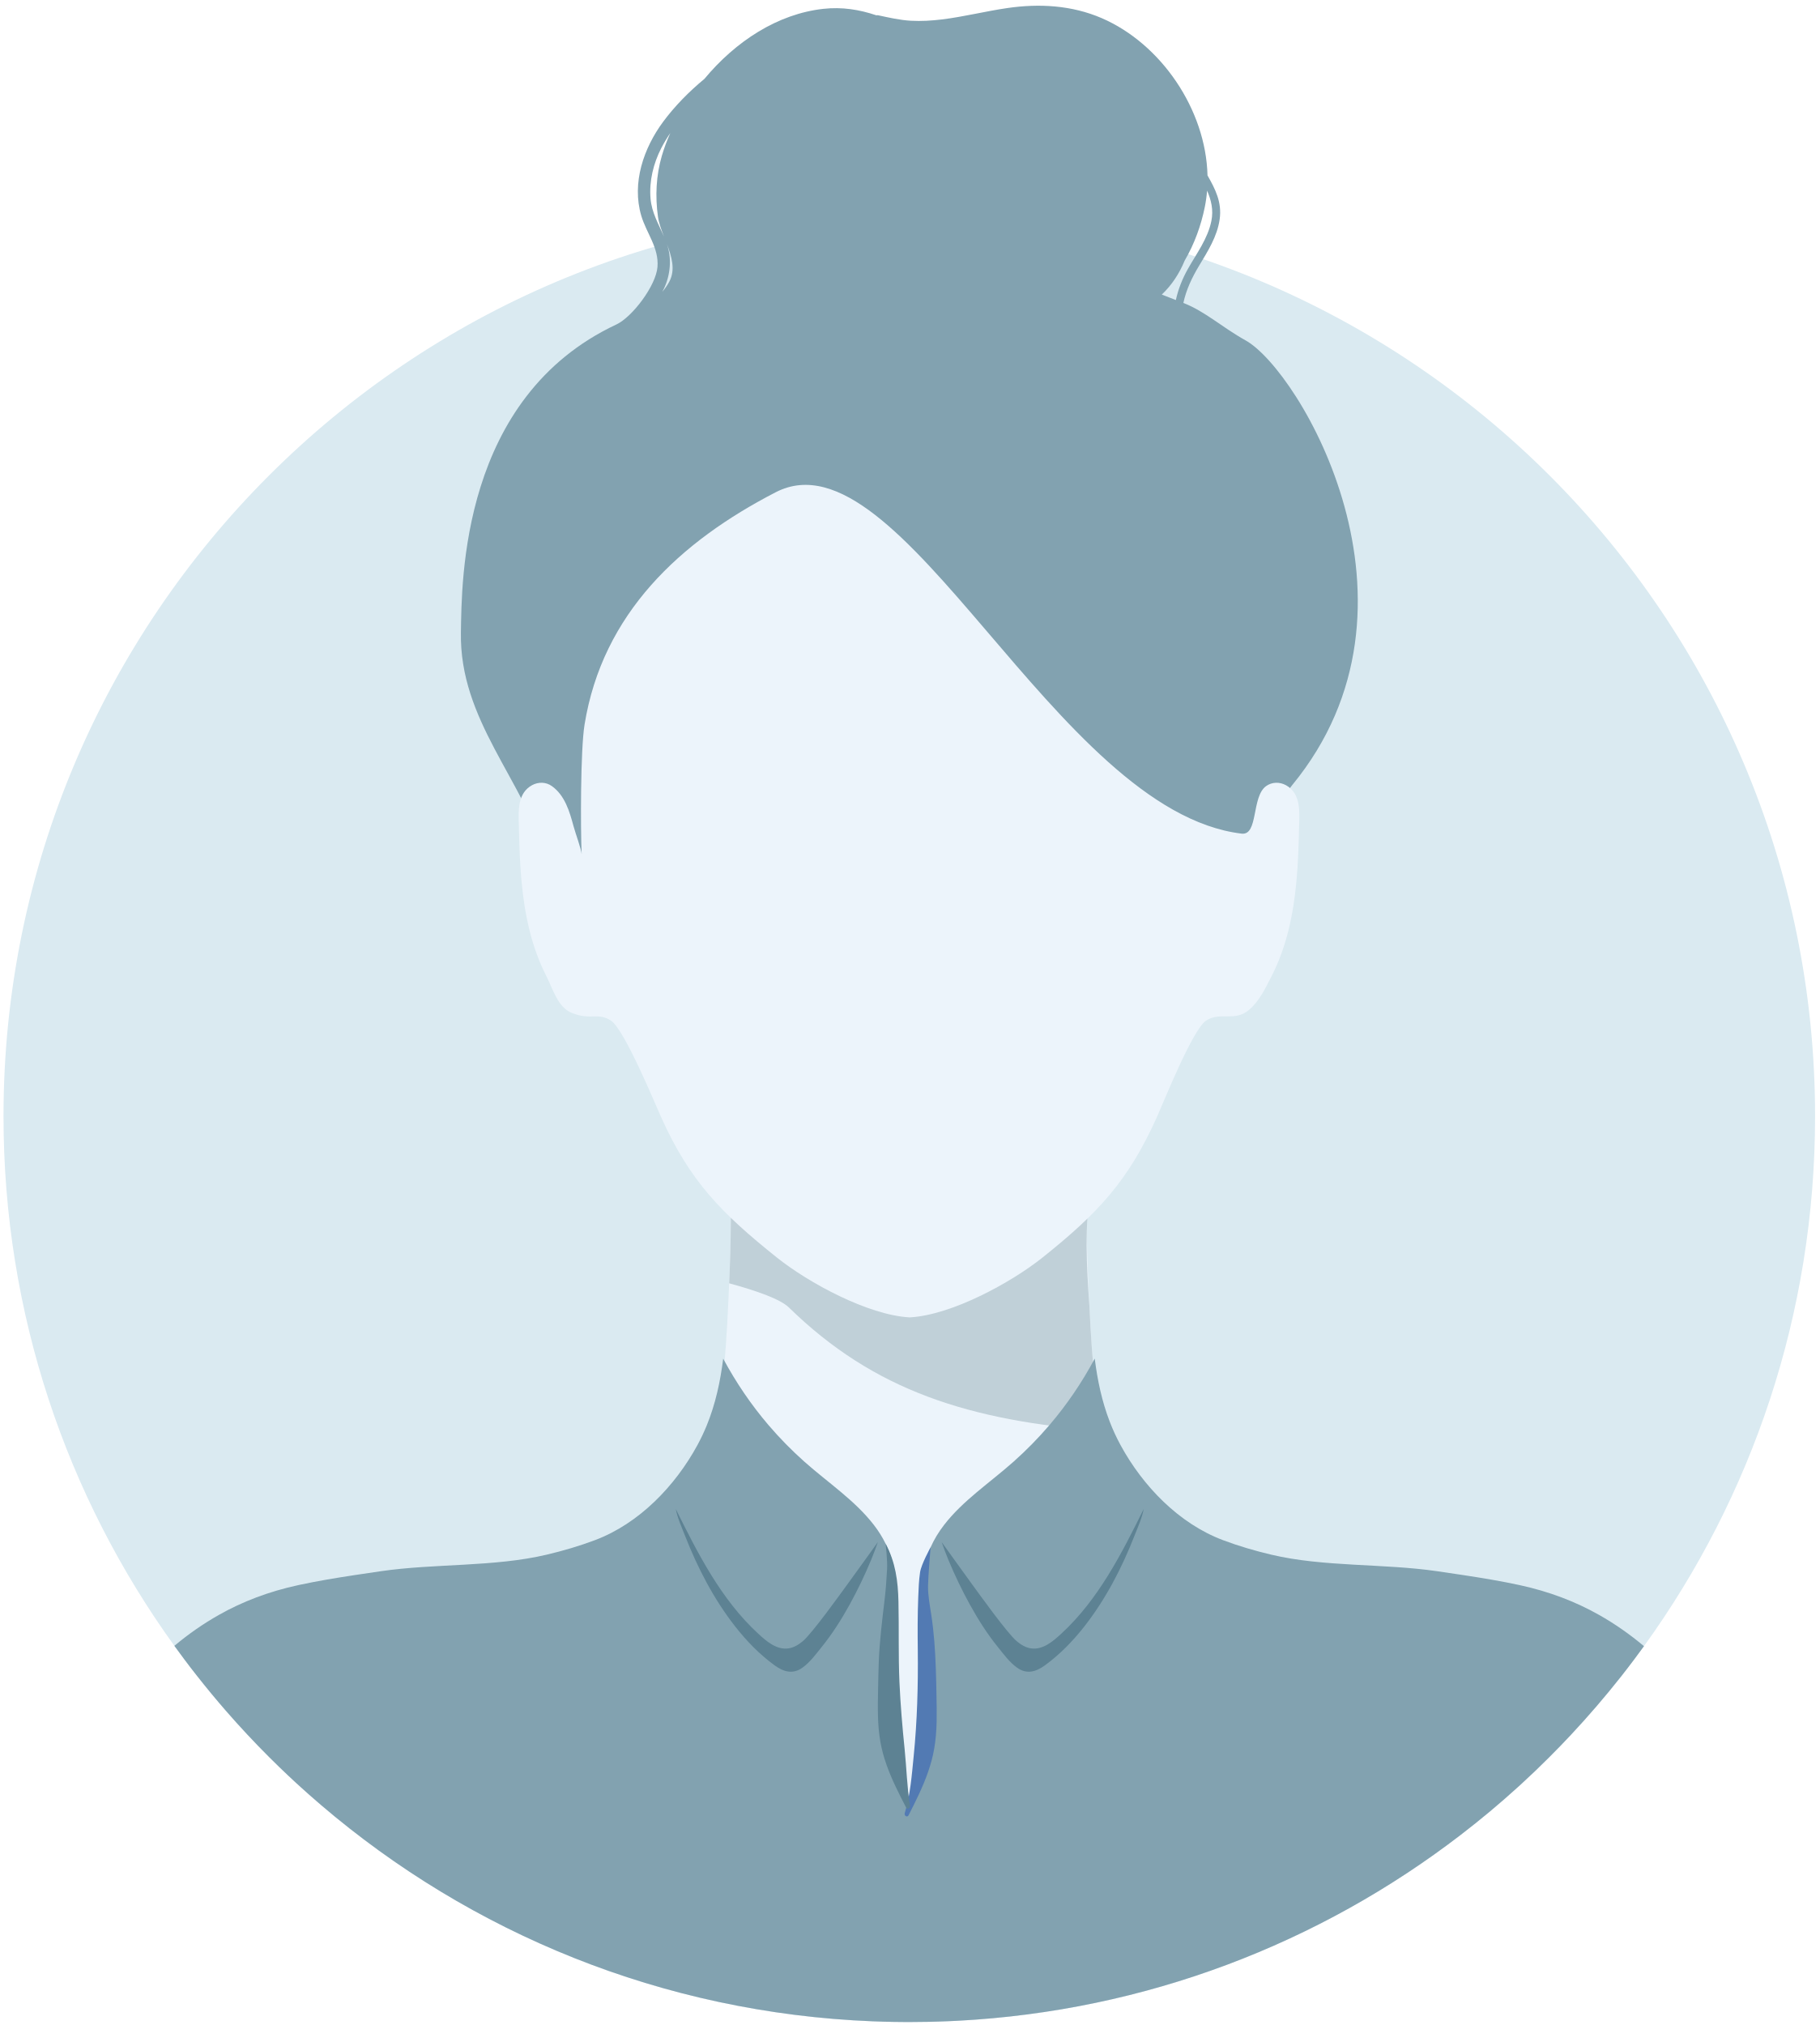
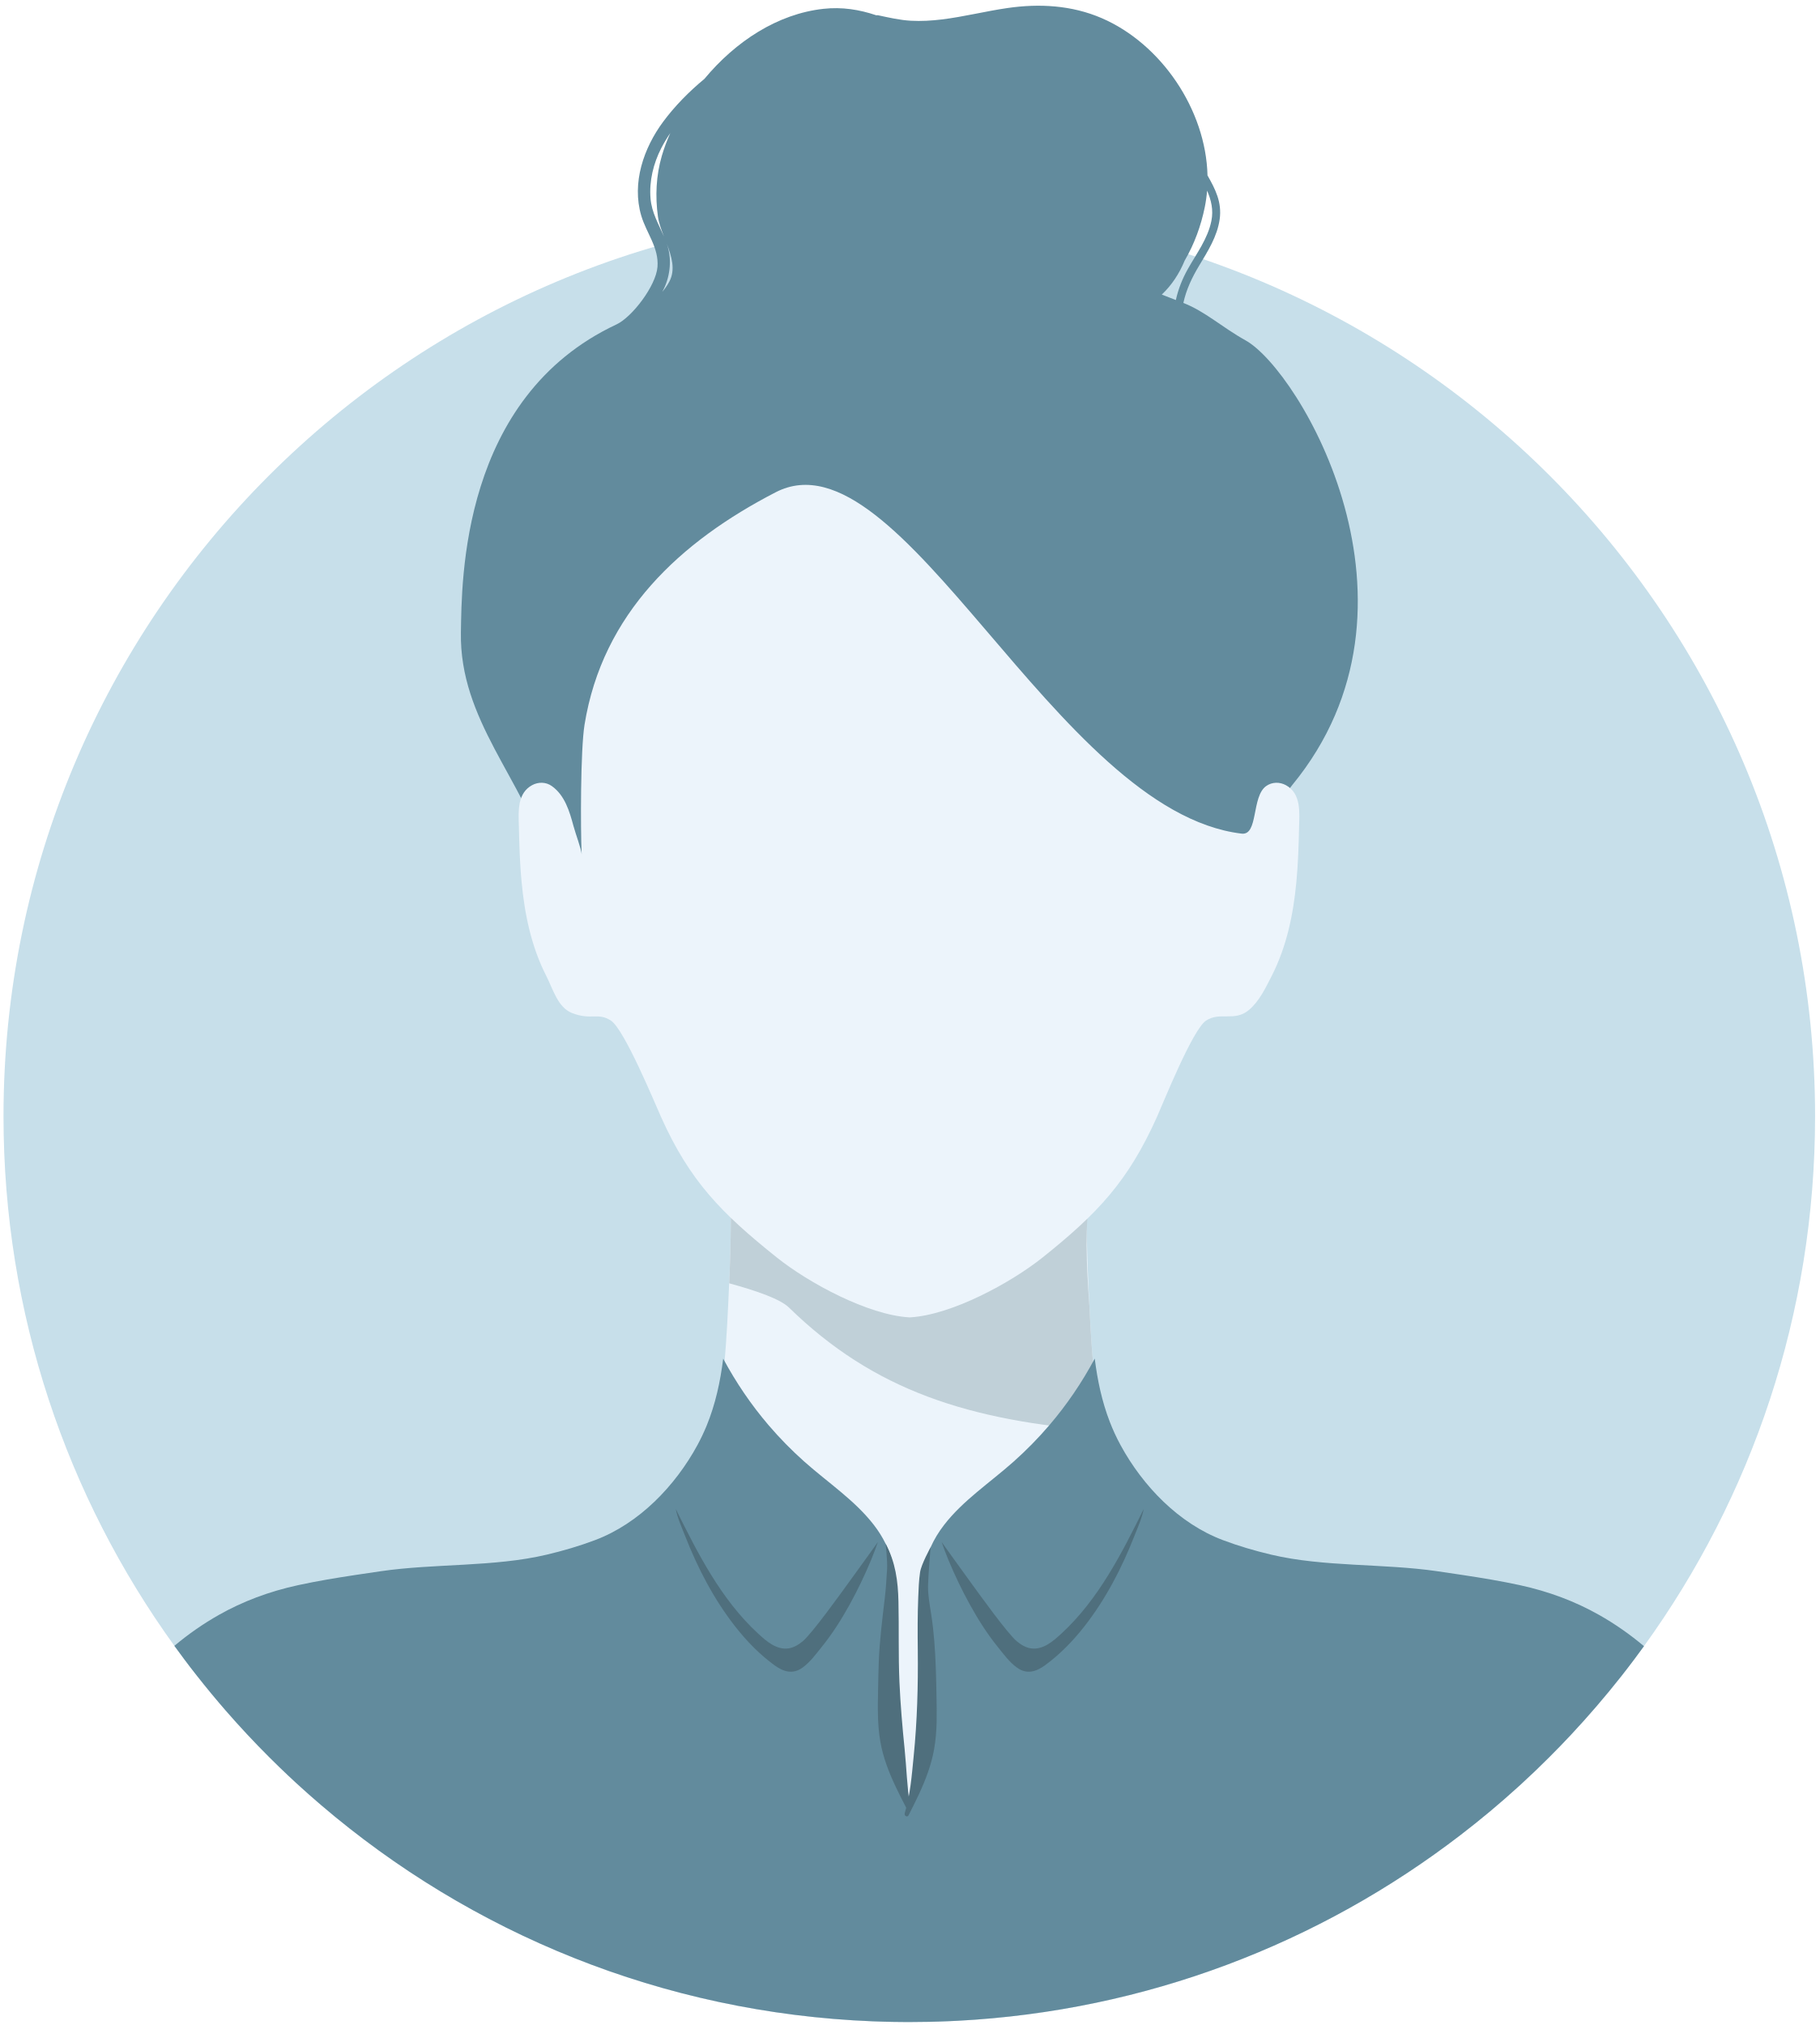
<svg xmlns="http://www.w3.org/2000/svg" width="204" height="227" viewBox="0 0 204 227" fill="none">
-   <path d="M203.476 125.126C203.476 147.31 196.363 167.832 184.294 184.533C183.925 185.041 183.551 185.548 183.174 186.051C182.695 186.689 182.211 187.317 181.719 187.943C179.937 190.201 178.06 192.384 176.098 194.482C175.3 195.333 174.488 196.173 173.661 196.997C172.664 197.994 171.649 198.968 170.613 199.918C170.461 200.057 170.309 200.195 170.157 200.334C168.095 202.208 165.952 203.998 163.738 205.696C147.947 217.833 128.486 225.425 107.307 226.529C106.964 226.548 106.619 226.563 106.273 226.576C105.569 226.608 104.865 226.629 104.159 226.644C103.418 226.66 102.677 226.668 101.934 226.668H101.882C101.699 226.668 101.516 226.668 101.33 226.665C100.932 226.663 100.534 226.658 100.136 226.652C99.37 226.639 98.606 226.618 97.847 226.587C74.258 225.653 52.736 216.671 35.954 202.312C35.035 201.527 34.135 200.729 33.245 199.913C32.604 199.324 31.971 198.725 31.346 198.12C30.956 197.746 30.573 197.366 30.189 196.984C28.503 195.302 26.873 193.556 25.308 191.758C24.199 190.481 23.118 189.175 22.074 187.846C21.595 187.241 21.126 186.632 20.666 186.014C20.289 185.512 19.917 185.007 19.548 184.496C7.495 167.8 0.393 147.292 0.393 125.126C0.393 69.046 45.854 23.585 101.934 23.585C158.012 23.585 203.476 69.046 203.476 125.126Z" fill="#DAEAF1" />
+   <path d="M203.476 125.126C203.476 147.31 196.363 167.832 184.294 184.533C183.925 185.041 183.551 185.548 183.174 186.051C182.695 186.689 182.211 187.317 181.719 187.943C179.937 190.201 178.06 192.384 176.098 194.482C175.3 195.333 174.488 196.173 173.661 196.997C172.664 197.994 171.649 198.968 170.613 199.918C170.461 200.057 170.309 200.195 170.157 200.334C168.095 202.208 165.952 203.998 163.738 205.696C147.947 217.833 128.486 225.425 107.307 226.529C106.964 226.548 106.619 226.563 106.273 226.576C105.569 226.608 104.865 226.629 104.159 226.644C103.418 226.66 102.677 226.668 101.934 226.668H101.882C101.699 226.668 101.516 226.668 101.33 226.665C100.932 226.663 100.534 226.658 100.136 226.652C99.37 226.639 98.606 226.618 97.847 226.587C74.258 225.653 52.736 216.671 35.954 202.312C35.035 201.527 34.135 200.729 33.245 199.913C32.604 199.324 31.971 198.725 31.346 198.12C30.956 197.746 30.573 197.366 30.189 196.984C28.503 195.302 26.873 193.556 25.308 191.758C24.199 190.481 23.118 189.175 22.074 187.846C21.595 187.241 21.126 186.632 20.666 186.014C20.289 185.512 19.917 185.007 19.548 184.496C7.495 167.8 0.393 147.292 0.393 125.126C0.393 69.046 45.854 23.585 101.934 23.585C158.012 23.585 203.476 69.046 203.476 125.126Z" fill="#C7DFEA" />
  <path d="M181.719 187.943C179.937 190.201 178.06 192.384 176.098 194.482C175.3 195.333 174.488 196.173 173.661 196.997C172.664 197.994 171.649 198.968 170.613 199.918C170.461 200.057 170.309 200.195 170.157 200.334C168.095 202.208 165.952 203.998 163.738 205.696C146.621 218.851 125.191 226.668 101.934 226.668H101.882C101.704 226.668 101.523 226.668 101.343 226.665C76.385 226.524 53.56 217.378 35.954 202.312C35.035 201.527 34.135 200.729 33.245 199.913C32.604 199.324 31.971 198.725 31.346 198.12C30.956 197.746 30.573 197.366 30.189 196.984C28.503 195.302 26.873 193.556 25.308 191.758C24.199 190.481 23.118 189.175 22.074 187.846C22.903 187.401 23.463 187.095 23.636 186.977C23.743 186.901 23.851 186.831 23.96 186.76C24.212 186.592 24.468 186.43 24.725 186.271C27.124 184.795 29.799 183.648 32.777 182.9C33.4 182.74 34.028 182.594 34.656 182.455C35.357 182.301 36.061 182.154 36.763 182.021C37.401 181.895 38.037 181.777 38.668 181.665C38.778 181.644 38.888 181.626 38.997 181.605C39.968 181.435 40.934 181.267 41.889 181.105C43.71 180.793 45.589 180.623 47.489 180.49C49.68 180.335 51.896 180.233 54.079 180.021C55.188 179.914 56.292 179.778 57.379 179.592C58.349 179.43 59.31 179.221 60.249 178.962C62.058 178.459 63.861 177.844 65.609 177.072C69.867 175.196 73.789 172.396 76.673 168.036C77.524 166.748 78.22 165.385 78.793 163.961C79.138 163.098 79.439 162.211 79.704 161.308C80.256 159.408 80.635 157.432 80.91 155.42C81.323 152.366 81.488 149.233 81.637 146.164C81.674 145.4 81.711 144.63 81.742 143.856C81.841 141.563 81.92 139.226 81.928 136.887C81.93 136.034 81.925 135.183 81.904 134.333C81.899 134.029 81.889 133.726 81.878 133.422C81.86 132.862 81.836 132.305 81.805 131.744C81.8 131.635 81.792 131.501 81.781 131.349C81.677 129.588 81.381 125.354 81.35 125.126L101.874 126.843L122.399 125.126C122.37 125.349 122.082 129.47 121.975 131.273C121.962 131.457 121.954 131.616 121.946 131.744C121.896 132.608 121.862 133.477 121.846 134.351C121.844 134.372 121.844 134.398 121.844 134.422C121.825 135.241 121.82 136.065 121.82 136.887C121.82 137.277 121.825 137.669 121.831 138.059V138.083C121.865 140.81 121.985 143.523 122.113 146.164C122.116 146.247 122.121 146.329 122.126 146.412C122.27 149.445 122.44 152.536 122.857 155.548C123.087 157.21 123.39 158.848 123.806 160.436C123.84 160.578 123.877 160.719 123.916 160.858C124.207 161.907 124.544 162.938 124.945 163.938C125.521 165.367 126.219 166.741 127.075 168.036C129.961 172.396 133.882 175.196 138.142 177.072C139.887 177.844 141.688 178.459 143.499 178.962C144.765 179.312 146.071 179.566 147.395 179.752C148.039 179.846 148.685 179.922 149.337 179.99C151.386 180.199 153.469 180.304 155.534 180.44C157.68 180.581 159.807 180.752 161.859 181.105C162.791 181.264 163.733 181.424 164.677 181.592C164.704 181.597 164.725 181.602 164.751 181.605C165.35 181.712 165.949 181.822 166.551 181.934C167.284 182.076 168.017 182.222 168.749 182.382C169.493 182.541 170.233 182.712 170.971 182.9C173.965 183.654 176.65 184.805 179.057 186.292C179.277 186.428 179.494 186.566 179.709 186.708C179.738 186.723 179.764 186.742 179.79 186.76C179.994 186.896 180.69 187.32 181.719 187.943Z" fill="#ECF4FB" />
  <path d="M123.807 160.437C108.579 159.28 97.962 155.87 88.431 146.562C87.494 145.648 84.948 144.732 81.742 143.856C81.842 141.563 81.92 139.226 81.928 136.887C81.931 136.034 81.925 135.183 81.904 134.333C81.899 134.029 81.889 133.726 81.878 133.422C81.86 132.862 81.837 132.305 81.805 131.745C81.8 131.635 81.792 131.501 81.781 131.349L89.242 131.81C92.613 132.564 96.041 133.071 99.467 133.223C103.565 133.401 108.482 132.88 113.679 131.787L121.975 131.274L122.414 131.247C122.38 131.423 122.019 134.977 121.941 135.976C121.883 136.667 121.849 137.363 121.831 138.059V138.083C121.818 138.606 121.812 139.127 121.812 139.65C121.823 141.885 121.964 144.117 122.116 146.279C122.119 146.323 122.121 146.368 122.126 146.412C122.27 149.445 122.441 152.536 122.857 155.548C123.087 157.21 123.39 158.848 123.807 160.437Z" fill="#C0D0D8" />
-   <path d="M130.239 33.021C131.343 31.985 132.215 30.653 132.806 29.211C133.882 27.371 134.638 25.304 135.062 23.205C135.185 22.598 135.269 21.986 135.318 21.371C135.779 22.425 136.048 23.532 135.8 24.762C135.391 26.775 134.143 28.405 133.17 30.14C132.549 31.244 132.086 32.406 131.817 33.634C131.291 33.432 130.765 33.231 130.239 33.021ZM75.035 31.564C74.812 31.985 74.543 32.367 74.239 32.72C75.09 31.208 75.341 29.261 74.847 27.628C74.815 27.523 74.781 27.418 74.747 27.316C75.299 28.766 75.742 30.237 75.035 31.564ZM72.926 22.239C72.766 20.29 73.248 18.327 74.124 16.616C74.428 16.024 74.771 15.457 75.145 14.91C74.773 15.739 74.451 16.592 74.192 17.474C73.549 19.68 73.441 21.999 73.758 24.286C73.855 24.995 74.132 25.744 74.43 26.508C73.831 25.116 73.054 23.833 72.926 22.239ZM139.633 38.156C136.988 36.685 135.119 34.919 132.659 33.958C132.979 32.474 133.62 31.121 134.413 29.802C135.391 28.169 136.459 26.518 136.731 24.566C136.993 22.674 136.245 21.206 135.365 19.665C135.187 12.298 130.173 4.91 123.503 2.032C120.143 0.582 116.5 0.383 112.938 0.901C110.478 1.257 108.058 1.877 105.59 2.178C104.439 2.317 103.274 2.39 102.115 2.325C100.874 2.254 99.671 1.977 98.456 1.715C98.378 1.697 98.305 1.699 98.239 1.715C96.337 1.069 94.384 0.762 92.306 0.99C87.18 1.553 82.472 4.625 78.968 8.841C77.241 10.27 75.642 11.89 74.328 13.666C72.167 16.592 70.798 20.507 71.889 24.186C72.473 26.152 73.876 27.759 73.706 29.923C73.538 32.032 70.879 35.539 69.102 36.371C51.663 44.544 51.768 65.139 51.669 70.885C51.493 80.751 58.642 87.283 61.395 96.458C61.579 97.07 64.578 100.886 65.088 100.595C65.266 100.493 65.373 100.284 65.46 100.08C66.355 97.942 66.588 95.168 67.15 92.888C67.707 90.62 65.829 85.323 66.577 83.138C68.092 78.713 70.052 74.499 72.371 70.634C74.632 66.868 77.278 63.16 80.418 60.457C81.951 59.136 83.634 58.057 85.474 57.55C87.159 57.084 88.873 57.215 90.535 57.746C96.381 59.614 135.904 98.209 136.106 99.423C136.221 100.114 140.633 96.241 140.646 95.571C140.646 95.479 140.646 95.385 140.646 95.293C140.712 95.552 141.057 95.67 141.183 95.377C141.745 94.061 142.345 92.766 142.947 91.47C143.501 90.279 144.046 89 144.873 87.992C161.422 67.847 145.66 41.505 139.633 38.156Z" fill="#82A2B0" />
+   <path d="M130.239 33.021C131.343 31.985 132.215 30.653 132.806 29.211C133.882 27.371 134.638 25.304 135.062 23.205C135.185 22.598 135.269 21.986 135.318 21.371C135.779 22.425 136.048 23.532 135.8 24.762C135.391 26.775 134.143 28.405 133.17 30.14C132.549 31.244 132.086 32.406 131.817 33.634C131.291 33.432 130.765 33.231 130.239 33.021ZM75.035 31.564C74.812 31.985 74.543 32.367 74.239 32.72C75.09 31.208 75.341 29.261 74.847 27.628C74.815 27.523 74.781 27.418 74.747 27.316C75.299 28.766 75.742 30.237 75.035 31.564ZM72.926 22.239C72.766 20.29 73.248 18.327 74.124 16.616C74.428 16.024 74.771 15.457 75.145 14.91C74.773 15.739 74.451 16.592 74.192 17.474C73.549 19.68 73.441 21.999 73.758 24.286C73.855 24.995 74.132 25.744 74.43 26.508C73.831 25.116 73.054 23.833 72.926 22.239ZM139.633 38.156C136.988 36.685 135.119 34.919 132.659 33.958C132.979 32.474 133.62 31.121 134.413 29.802C135.391 28.169 136.459 26.518 136.731 24.566C136.993 22.674 136.245 21.206 135.365 19.665C135.187 12.298 130.173 4.91 123.503 2.032C120.143 0.582 116.5 0.383 112.938 0.901C110.478 1.257 108.058 1.877 105.59 2.178C104.439 2.317 103.274 2.39 102.115 2.325C100.874 2.254 99.671 1.977 98.456 1.715C98.378 1.697 98.305 1.699 98.239 1.715C96.337 1.069 94.384 0.762 92.306 0.99C87.18 1.553 82.472 4.625 78.968 8.841C77.241 10.27 75.642 11.89 74.328 13.666C72.167 16.592 70.798 20.507 71.889 24.186C72.473 26.152 73.876 27.759 73.706 29.923C73.538 32.032 70.879 35.539 69.102 36.371C51.663 44.544 51.768 65.139 51.669 70.885C51.493 80.751 58.642 87.283 61.395 96.458C61.579 97.07 64.578 100.886 65.088 100.595C65.266 100.493 65.373 100.284 65.46 100.08C66.355 97.942 66.588 95.168 67.15 92.888C67.707 90.62 65.829 85.323 66.577 83.138C68.092 78.713 70.052 74.499 72.371 70.634C74.632 66.868 77.278 63.16 80.418 60.457C81.951 59.136 83.634 58.057 85.474 57.55C87.159 57.084 88.873 57.215 90.535 57.746C96.381 59.614 135.904 98.209 136.106 99.423C136.221 100.114 140.633 96.241 140.646 95.571C140.646 95.479 140.646 95.385 140.646 95.293C140.712 95.552 141.057 95.67 141.183 95.377C141.745 94.061 142.345 92.766 142.947 91.47C143.501 90.279 144.046 89 144.873 87.992C161.422 67.847 145.66 41.505 139.633 38.156Z" fill="#628B9D" />
  <path d="M145.629 92.768C145.584 94.799 145.519 96.832 145.328 98.858C144.988 102.49 144.242 106.107 142.564 109.396C141.889 110.718 141.178 112.228 140.023 113.206C138.396 114.583 136.778 113.369 135.2 114.41C133.69 115.412 130.417 123.601 129.695 125.215C126.47 132.401 123.092 135.992 116.906 140.94C113.292 143.83 106.658 147.407 102.028 147.674C101.997 147.674 101.963 147.674 101.932 147.674C97.302 147.407 90.668 143.83 87.054 140.94C80.868 135.992 77.33 132.401 74.106 125.215C73.381 123.601 70 115.412 68.49 114.41C67.046 113.455 66.245 114.41 64.091 113.544C62.526 112.911 61.997 110.888 61.236 109.396C59.558 106.107 58.813 102.49 58.472 98.858C58.334 97.408 58.263 95.953 58.219 94.498C58.216 94.456 58.213 94.412 58.213 94.37C58.203 94.009 58.192 93.647 58.182 93.284C58.182 93.245 58.182 93.205 58.179 93.166C58.177 93.033 58.174 92.902 58.172 92.768C58.161 92.329 58.138 91.85 58.14 91.371C58.143 91.308 58.143 91.243 58.145 91.18C58.153 90.813 58.182 90.447 58.247 90.096C58.261 90.028 58.276 89.963 58.292 89.895C58.47 89.131 58.855 88.453 59.64 88.021C60.349 87.634 61.207 87.647 61.867 88.121C63.327 89.165 63.848 90.963 64.293 92.609C64.517 93.449 65.18 95.213 65.206 95.772C65.075 92.91 65.07 84.075 65.528 81.238C67.548 68.75 76.254 60.708 86.958 55.181C101.042 47.909 118.313 90.936 139.189 93.449C141.083 93.676 140.277 89.306 141.934 88.121C142.593 87.647 143.454 87.634 144.161 88.021C145.896 88.974 145.668 91.122 145.629 92.768Z" fill="#ECF4FB" />
-   <path d="M184.294 184.533C183.925 185.041 183.551 185.548 183.174 186.051C182.695 186.689 182.211 187.317 181.719 187.943C179.937 190.201 178.06 192.384 176.098 194.482C175.299 195.333 174.488 196.173 173.661 196.997C172.664 197.994 171.649 198.968 170.613 199.918C170.461 200.057 170.309 200.195 170.157 200.334C168.095 202.208 165.952 203.998 163.738 205.696C147.947 217.833 128.485 225.425 107.307 226.529C106.964 226.548 106.618 226.563 106.273 226.576C105.569 226.608 104.865 226.629 104.159 226.644C103.418 226.66 102.677 226.668 101.934 226.668H101.882C101.699 226.668 101.515 226.668 101.33 226.665C100.932 226.663 100.534 226.658 100.136 226.652C99.37 226.639 98.606 226.618 97.847 226.587C74.258 225.653 52.736 216.671 35.954 202.312C35.035 201.527 34.135 200.729 33.245 199.913C32.604 199.324 31.971 198.725 31.345 198.12C30.956 197.746 30.573 197.366 30.189 196.984C28.503 195.302 26.873 193.556 25.308 191.758C24.199 190.481 23.118 189.175 22.074 187.846C21.595 187.241 21.126 186.632 20.666 186.014C20.289 185.512 19.917 185.007 19.548 184.496C21.1 183.196 22.765 182.029 24.547 181.024C27.171 179.54 30.134 178.402 33.473 177.682C35.564 177.232 37.678 176.881 39.772 176.564C40.753 176.415 41.732 176.271 42.7 176.13C48.719 175.251 55.39 175.672 61.283 174.277C63.117 173.843 64.941 173.312 66.708 172.644C71.649 170.784 75.684 166.584 78.18 162.001C78.565 161.29 78.905 160.57 79.206 159.845C80.209 157.401 80.748 154.881 81.072 152.303C82.498 154.959 84.199 157.469 86.162 159.764C87.405 161.214 88.74 162.577 90.166 163.846C91.501 165.034 92.924 166.12 94.293 167.272C95.622 168.389 96.902 169.572 97.967 170.949C98.48 171.613 98.922 172.317 99.288 173.063C99.302 173.087 99.315 173.113 99.325 173.136C99.744 174.005 100.058 174.926 100.249 175.887C100.414 176.716 100.505 177.554 100.55 178.394V178.402C100.55 178.409 100.55 178.417 100.552 178.425V178.428C100.589 179.124 100.597 179.82 100.589 180.519V180.642C100.589 180.642 100.589 180.642 100.589 180.644C100.584 181.118 100.576 181.592 100.566 182.065C100.547 182.929 100.539 183.79 100.539 184.653C100.537 184.659 100.537 184.664 100.539 184.666C100.539 186.014 100.563 187.362 100.613 188.707C100.675 190.468 100.78 192.224 100.929 193.977C100.932 194.022 100.935 194.066 100.94 194.111C100.948 194.218 100.958 194.325 100.966 194.43C100.976 194.548 100.987 194.666 100.997 194.783C101.008 194.896 101.018 195.008 101.029 195.121C101.039 195.234 101.05 195.346 101.063 195.459C101.078 195.637 101.097 195.82 101.115 196C101.12 196.042 101.123 196.084 101.128 196.129C101.128 196.144 101.131 196.16 101.133 196.176C101.144 196.293 101.157 196.411 101.17 196.529C101.173 196.55 101.173 196.568 101.175 196.589C101.356 198.272 101.573 199.947 101.83 201.619C101.832 201.621 101.83 201.621 101.83 201.624C101.845 201.734 101.861 201.841 101.879 201.949C101.884 201.99 101.892 202.03 101.897 202.069C101.903 202.03 101.911 201.99 101.918 201.949C101.921 201.925 101.926 201.901 101.929 201.878C101.929 201.87 101.929 201.867 101.932 201.862V201.854C102.607 197.5 103.023 193.111 103.182 188.707C103.264 186.496 103.277 184.282 103.232 182.065C103.19 180 103.141 177.923 103.549 175.887C103.716 175.041 103.978 174.233 104.323 173.458V173.456C104.323 173.453 104.323 173.453 104.323 173.453C104.719 172.563 105.229 171.728 105.831 170.949C106.893 169.572 108.176 168.389 109.505 167.272C110.874 166.12 112.295 165.034 113.629 163.846C115.055 162.577 116.393 161.214 117.633 159.764C119.598 157.469 121.299 154.959 122.723 152.298C123.029 154.716 123.521 157.082 124.411 159.384C124.751 160.266 125.151 161.138 125.62 162.001C128.114 166.584 132.149 170.784 137.09 172.644C138.856 173.312 140.683 173.843 142.515 174.277C148.408 175.672 155.081 175.251 161.1 176.13C162.068 176.271 163.044 176.415 164.026 176.564C166.119 176.881 168.234 177.232 170.325 177.682C173.664 178.402 176.626 179.54 179.251 181.024C181.049 182.039 182.726 183.219 184.294 184.533Z" fill="#82A2B0" />
-   <path d="M128.213 169.159C125.748 174.133 123.144 179.294 118.986 183.122C118.062 183.973 116.921 184.98 115.566 184.779C114.972 184.69 114.438 184.36 113.977 183.976C112.925 183.096 109.756 178.668 108.958 177.577C107.828 176.028 105.572 172.88 105.564 172.867C105.752 173.427 106.064 174.254 106.326 174.884C107.035 176.588 107.835 178.258 108.728 179.875C109.649 181.542 110.672 183.162 111.873 184.643C112.528 185.454 113.158 186.328 114.014 186.943C115.095 187.72 116.142 187.412 117.152 186.674C118.827 185.449 120.263 183.97 121.543 182.343C123.943 179.281 125.767 175.764 127.18 172.15C127.554 171.197 128.025 170.166 128.213 169.159Z" fill="#5D8293" />
-   <path d="M75.757 169.159C78.225 174.133 80.829 179.294 84.987 183.122C85.908 183.973 87.049 184.98 88.407 184.779C89.001 184.69 89.535 184.36 89.996 183.976C91.048 183.096 94.217 178.668 95.013 177.577C96.146 176.028 98.402 172.88 98.409 172.867C98.221 173.427 97.909 174.254 97.648 174.884C96.936 176.588 96.138 178.258 95.246 179.875C94.324 181.542 93.299 183.162 92.1 184.643C91.446 185.454 90.815 186.328 89.959 186.943C88.879 187.72 87.832 187.412 86.822 186.674C85.144 185.449 83.707 183.97 82.43 182.343C80.028 179.281 78.204 175.764 76.791 172.15C76.419 171.197 75.948 170.166 75.757 169.159Z" fill="#5D8293" />
-   <path d="M104.983 190.065C104.965 189.047 104.944 188.029 104.907 187.011C104.836 185.004 104.703 182.994 104.399 181.019C104.234 179.935 104.017 178.849 104.036 177.737C104.054 176.64 104.323 173.456 104.323 173.456C104.323 173.456 103.282 175.327 103.143 176.245C103.007 177.156 102.976 178.093 102.939 179.014C102.858 181.013 102.863 183.013 102.887 185.012C102.931 188.961 102.819 192.941 102.426 196.869C102.209 199.047 102.052 201.187 101.426 203.244C101.332 203.558 101.712 203.767 101.853 203.49C102.651 201.92 103.447 200.339 104.041 198.63C104.334 197.79 104.575 196.916 104.729 196.019C104.897 195.045 104.972 194.053 104.999 193.059C105.022 192.062 105.001 191.062 104.983 190.065Z" fill="#527AB3" />
-   <path d="M98.436 189.369C98.454 188.362 98.475 187.357 98.511 186.352C98.598 183.957 98.904 181.529 99.189 179.134C99.32 178.048 99.378 176.96 99.446 175.871C99.498 175.031 99.289 173.063 99.289 173.063C100.39 175.146 100.668 177.216 100.72 179.537C100.788 182.565 100.699 185.509 100.83 188.537C100.937 191.005 101.162 193.643 101.414 196.102C101.631 198.254 101.665 200.164 102.008 202.38C102.055 202.702 101.72 202.899 101.578 202.624C100.778 201.075 99.977 199.512 99.38 197.827C99.087 196.995 98.846 196.134 98.692 195.247C98.522 194.286 98.446 193.305 98.422 192.324C98.396 191.34 98.417 190.353 98.436 189.369Z" fill="#5D8293" />
+   <path d="M184.294 184.533C183.925 185.041 183.551 185.548 183.174 186.051C182.695 186.689 182.211 187.317 181.719 187.943C179.937 190.201 178.06 192.384 176.098 194.482C175.299 195.333 174.488 196.173 173.661 196.997C172.664 197.994 171.649 198.968 170.613 199.918C170.461 200.057 170.309 200.195 170.157 200.334C168.095 202.208 165.952 203.998 163.738 205.696C147.947 217.833 128.485 225.425 107.307 226.529C106.964 226.548 106.618 226.563 106.273 226.576C105.569 226.608 104.865 226.629 104.159 226.644C103.418 226.66 102.677 226.668 101.934 226.668H101.882C101.699 226.668 101.515 226.668 101.33 226.665C100.932 226.663 100.534 226.658 100.136 226.652C99.37 226.639 98.606 226.618 97.847 226.587C74.258 225.653 52.736 216.671 35.954 202.312C35.035 201.527 34.135 200.729 33.245 199.913C32.604 199.324 31.971 198.725 31.345 198.12C30.956 197.746 30.573 197.366 30.189 196.984C28.503 195.302 26.873 193.556 25.308 191.758C24.199 190.481 23.118 189.175 22.074 187.846C21.595 187.241 21.126 186.632 20.666 186.014C20.289 185.512 19.917 185.007 19.548 184.496C21.1 183.196 22.765 182.029 24.547 181.024C27.171 179.54 30.134 178.402 33.473 177.682C35.564 177.232 37.678 176.881 39.772 176.564C40.753 176.415 41.732 176.271 42.7 176.13C48.719 175.251 55.39 175.672 61.283 174.277C63.117 173.843 64.941 173.312 66.708 172.644C71.649 170.784 75.684 166.584 78.18 162.001C78.565 161.29 78.905 160.57 79.206 159.845C80.209 157.401 80.748 154.881 81.072 152.303C82.498 154.959 84.199 157.469 86.162 159.764C87.405 161.214 88.74 162.577 90.166 163.846C91.501 165.034 92.924 166.12 94.293 167.272C95.622 168.389 96.902 169.572 97.967 170.949C98.48 171.613 98.922 172.317 99.288 173.063C99.302 173.087 99.315 173.113 99.325 173.136C99.744 174.005 100.058 174.926 100.249 175.887C100.414 176.716 100.505 177.554 100.55 178.394V178.402C100.55 178.409 100.55 178.417 100.552 178.425V178.428C100.589 179.124 100.597 179.82 100.589 180.519V180.642C100.589 180.642 100.589 180.642 100.589 180.644C100.584 181.118 100.576 181.592 100.566 182.065C100.547 182.929 100.539 183.79 100.539 184.653C100.537 184.659 100.537 184.664 100.539 184.666C100.539 186.014 100.563 187.362 100.613 188.707C100.675 190.468 100.78 192.224 100.929 193.977C100.932 194.022 100.935 194.066 100.94 194.111C100.948 194.218 100.958 194.325 100.966 194.43C100.976 194.548 100.987 194.666 100.997 194.783C101.008 194.896 101.018 195.008 101.029 195.121C101.039 195.234 101.05 195.346 101.063 195.459C101.078 195.637 101.097 195.82 101.115 196C101.12 196.042 101.123 196.084 101.128 196.129C101.128 196.144 101.131 196.16 101.133 196.176C101.144 196.293 101.157 196.411 101.17 196.529C101.173 196.55 101.173 196.568 101.175 196.589C101.356 198.272 101.573 199.947 101.83 201.619C101.832 201.621 101.83 201.621 101.83 201.624C101.845 201.734 101.861 201.841 101.879 201.949C101.884 201.99 101.892 202.03 101.897 202.069C101.903 202.03 101.911 201.99 101.918 201.949C101.921 201.925 101.926 201.901 101.929 201.878C101.929 201.87 101.929 201.867 101.932 201.862V201.854C102.607 197.5 103.023 193.111 103.182 188.707C103.264 186.496 103.277 184.282 103.232 182.065C103.19 180 103.141 177.923 103.549 175.887C103.716 175.041 103.978 174.233 104.323 173.458V173.456C104.323 173.453 104.323 173.453 104.323 173.453C104.719 172.563 105.229 171.728 105.831 170.949C106.893 169.572 108.176 168.389 109.505 167.272C110.874 166.12 112.295 165.034 113.629 163.846C115.055 162.577 116.393 161.214 117.633 159.764C119.598 157.469 121.299 154.959 122.723 152.298C123.029 154.716 123.521 157.082 124.411 159.384C124.751 160.266 125.151 161.138 125.62 162.001C128.114 166.584 132.149 170.784 137.09 172.644C138.856 173.312 140.683 173.843 142.515 174.277C148.408 175.672 155.081 175.251 161.1 176.13C162.068 176.271 163.044 176.415 164.026 176.564C166.119 176.881 168.234 177.232 170.325 177.682C173.664 178.402 176.626 179.54 179.251 181.024C181.049 182.039 182.726 183.219 184.294 184.533Z" fill="#628B9D" />
+   <path d="M128.213 169.159C125.748 174.133 123.144 179.294 118.986 183.122C118.062 183.973 116.921 184.98 115.566 184.779C114.972 184.69 114.438 184.36 113.977 183.976C112.925 183.096 109.756 178.668 108.958 177.577C107.828 176.028 105.572 172.88 105.564 172.867C105.752 173.427 106.064 174.254 106.326 174.884C107.035 176.588 107.835 178.258 108.728 179.875C109.649 181.542 110.672 183.162 111.873 184.643C112.528 185.454 113.158 186.328 114.014 186.943C115.095 187.72 116.142 187.412 117.152 186.674C118.827 185.449 120.263 183.97 121.543 182.343C123.943 179.281 125.767 175.764 127.18 172.15C127.554 171.197 128.025 170.166 128.213 169.159Z" fill="#4F6F7D" />
+   <path d="M75.757 169.159C78.225 174.133 80.829 179.294 84.987 183.122C85.908 183.973 87.049 184.98 88.407 184.779C89.001 184.69 89.535 184.36 89.996 183.976C91.048 183.096 94.217 178.668 95.013 177.577C96.146 176.028 98.402 172.88 98.409 172.867C98.221 173.427 97.909 174.254 97.648 174.884C96.936 176.588 96.138 178.258 95.246 179.875C94.324 181.542 93.299 183.162 92.1 184.643C91.446 185.454 90.815 186.328 89.959 186.943C88.879 187.72 87.832 187.412 86.822 186.674C85.144 185.449 83.707 183.97 82.43 182.343C80.028 179.281 78.204 175.764 76.791 172.15C76.419 171.197 75.948 170.166 75.757 169.159Z" fill="#4F6F7D" />
+   <path d="M104.983 190.065C104.965 189.047 104.944 188.029 104.907 187.011C104.836 185.004 104.703 182.994 104.399 181.019C104.234 179.935 104.017 178.849 104.036 177.737C104.054 176.64 104.323 173.456 104.323 173.456C104.323 173.456 103.282 175.327 103.143 176.245C103.007 177.156 102.976 178.093 102.939 179.014C102.858 181.013 102.863 183.013 102.887 185.012C102.931 188.961 102.819 192.941 102.426 196.869C102.209 199.047 102.052 201.187 101.426 203.244C101.332 203.558 101.712 203.767 101.853 203.49C102.651 201.92 103.447 200.339 104.041 198.63C104.334 197.79 104.575 196.916 104.729 196.019C104.897 195.045 104.972 194.053 104.999 193.059C105.022 192.062 105.001 191.062 104.983 190.065Z" fill="#4F6F7D" />
+   <path d="M98.436 189.369C98.454 188.362 98.475 187.357 98.511 186.352C98.598 183.957 98.904 181.529 99.189 179.134C99.32 178.048 99.378 176.96 99.446 175.871C99.498 175.031 99.289 173.063 99.289 173.063C100.39 175.146 100.668 177.216 100.72 179.537C100.788 182.565 100.699 185.509 100.83 188.537C100.937 191.005 101.162 193.643 101.414 196.102C101.631 198.254 101.665 200.164 102.008 202.38C102.055 202.702 101.72 202.899 101.578 202.624C100.778 201.075 99.977 199.512 99.38 197.827C99.087 196.995 98.846 196.134 98.692 195.247C98.522 194.286 98.446 193.305 98.422 192.324C98.396 191.34 98.417 190.353 98.436 189.369Z" fill="#4F6F7D" />
</svg>
